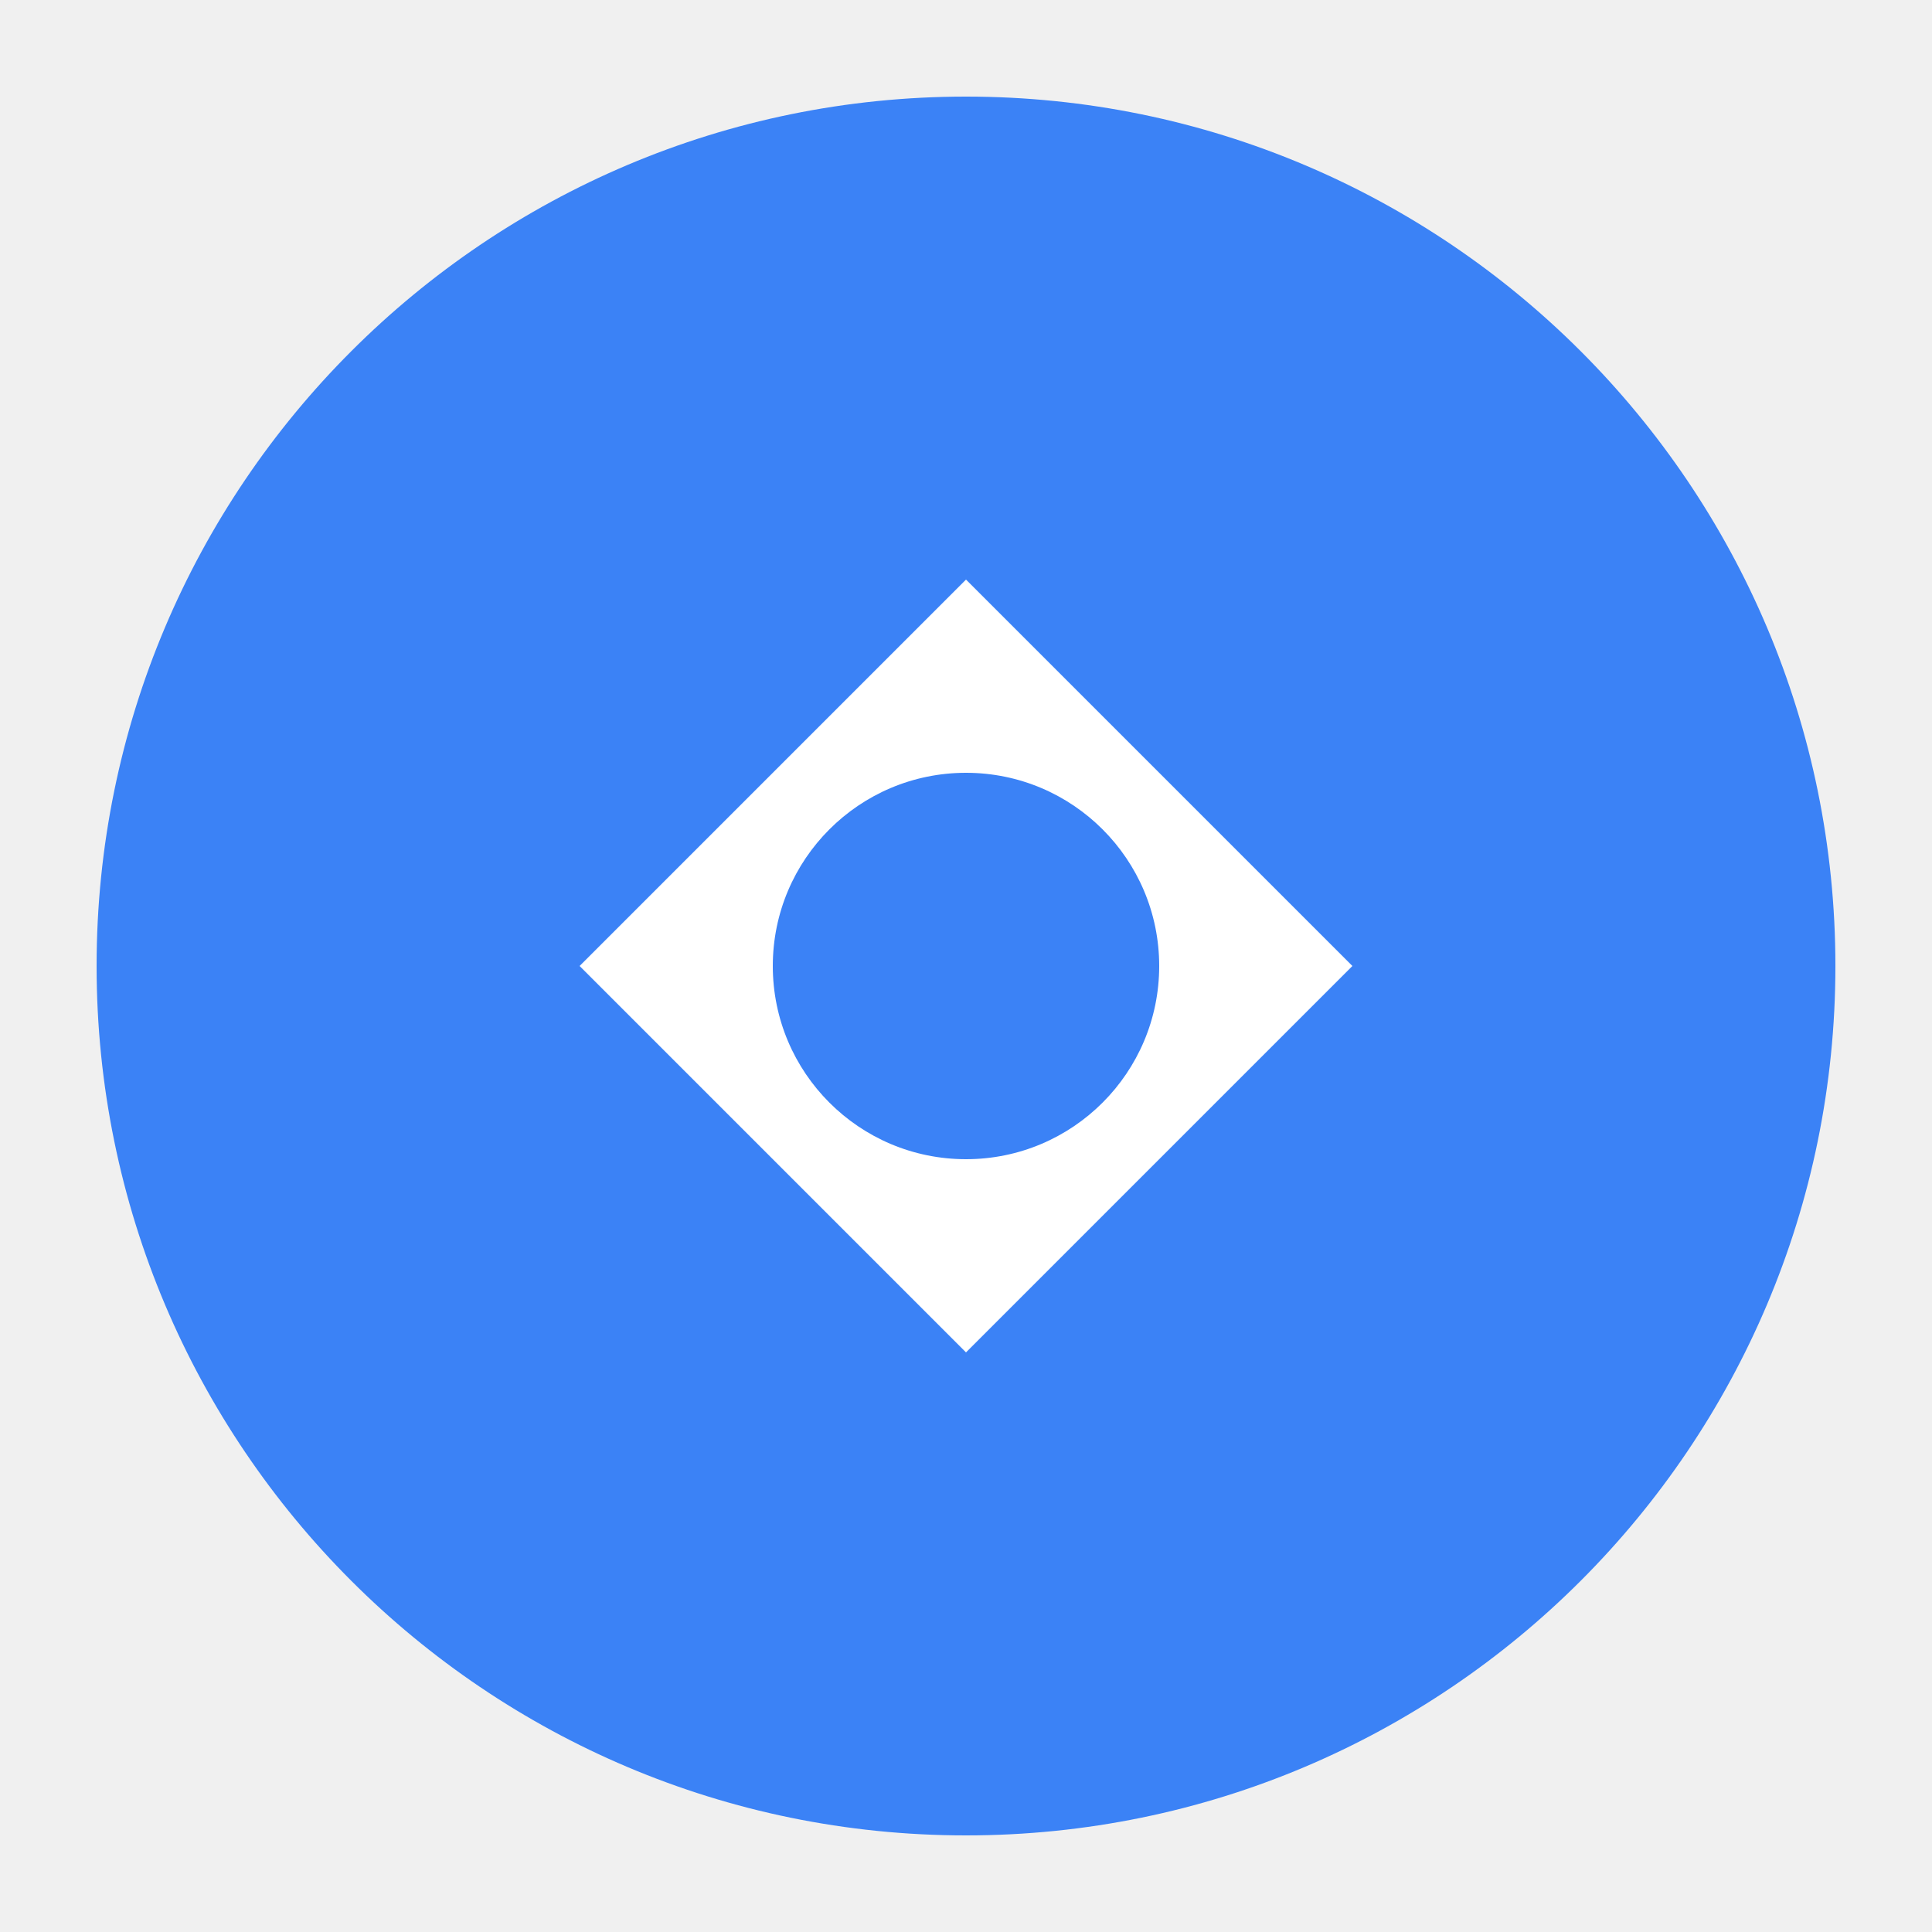
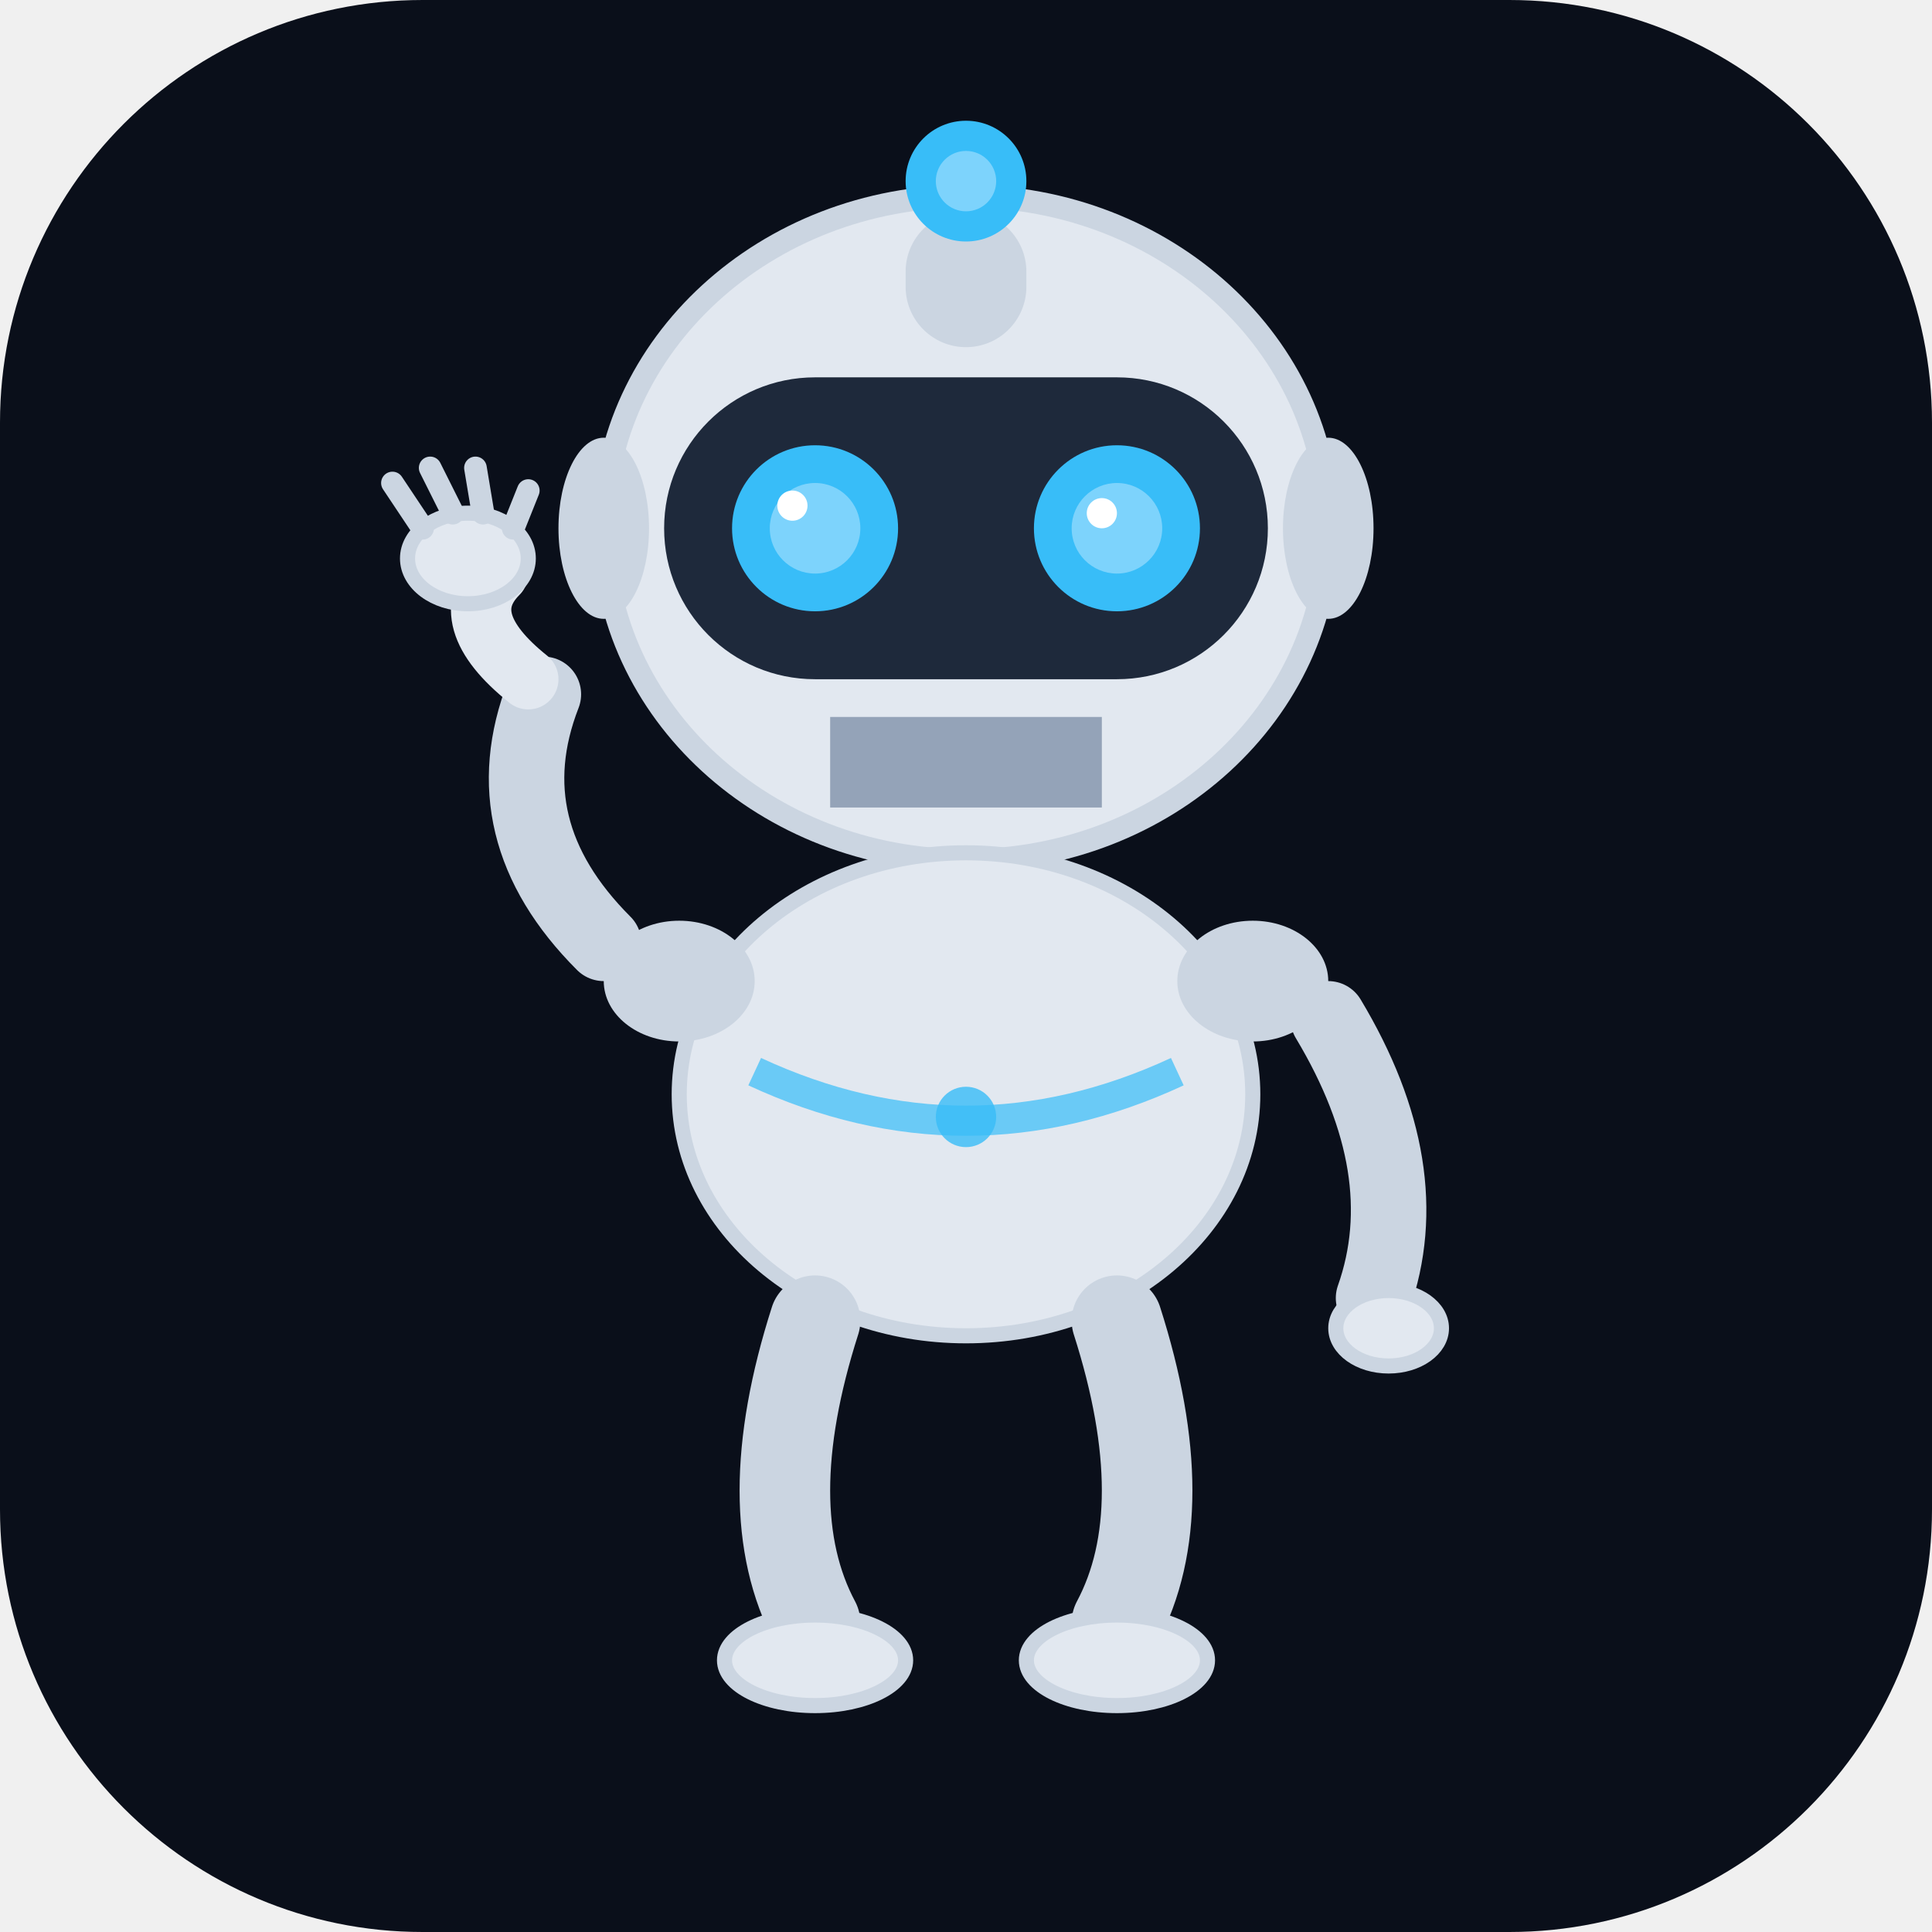
- <svg xmlns="http://www.w3.org/2000/svg" viewBox="0 0 100 100" fill="none">
-   <circle cx="50" cy="50" r="45" fill="#3b82f6" />
-   <path d="M30 50 L50 30 L70 50 L50 70 Z" fill="white" />
-   <circle cx="50" cy="50" r="10" fill="#3b82f6" />
+ <svg xmlns="http://www.w3.org/2000/svg" viewBox="0 0 256 256">
+   <rect width="256" height="256" rx="56" fill="#0A0F1A" />
+   <ellipse cx="128" cy="70" rx="48" ry="44" fill="#E2E8F0" stroke="#CBD5E1" stroke-width="3" />
+   <rect x="88" y="50" width="80" height="40" rx="20" fill="#1E293B" />
+   <circle cx="108" cy="70" r="11" fill="#38BDF8" />
+   <circle cx="108" cy="70" r="6" fill="#7DD3FC" />
+   <circle cx="105" cy="67" r="2" fill="#FFFFFF" />
+   <circle cx="148" cy="70" r="11" fill="#38BDF8" />
+   <circle cx="148" cy="70" r="6" fill="#7DD3FC" />
+   <circle cx="146" cy="68" r="2" fill="#FFFFFF" />
+   <ellipse cx="80" cy="70" rx="6" ry="12" fill="#CBD5E1" />
+   <ellipse cx="176" cy="70" rx="6" ry="12" fill="#CBD5E1" />
+   <rect x="120" y="28" width="16" height="18" rx="8" fill="#CBD5E1" />
+   <circle cx="128" cy="24" r="8" fill="#38BDF8" />
+   <circle cx="128" cy="24" r="4" fill="#7DD3FC" />
+   <rect x="110" y="95" width="36" height="12" fill="#94A3B8" />
+   <ellipse cx="128" cy="145" rx="38" ry="32" fill="#E2E8F0" stroke="#CBD5E1" stroke-width="2" />
+   <path d="M 100 142 Q 128 155 156 142" stroke="#38BDF8" stroke-width="4" fill="none" opacity="0.7" />
+   <circle cx="128" cy="148" r="4" fill="#38BDF8" opacity="0.8" />
+   <ellipse cx="90" cy="130" rx="10" ry="8" fill="#CBD5E1" />
+   <path d="M 80 125 Q 65 110 72 92" stroke="#CBD5E1" stroke-width="10" fill="none" stroke-linecap="round" />
+   <path d="M 70 90 Q 60 82 66 76" stroke="#E2E8F0" stroke-width="8" fill="none" stroke-linecap="round" />
+   <ellipse cx="62" cy="74" rx="8" ry="6" fill="#E2E8F0" stroke="#CBD5E1" stroke-width="2" />
+   <line x1="56" y1="70" x2="52" y2="64" stroke="#CBD5E1" stroke-width="3" stroke-linecap="round" />
+   <line x1="60" y1="68" x2="57" y2="62" stroke="#CBD5E1" stroke-width="3" stroke-linecap="round" />
+   <line x1="64" y1="68" x2="63" y2="62" stroke="#CBD5E1" stroke-width="3" stroke-linecap="round" />
+   <line x1="68" y1="70" x2="70" y2="65" stroke="#CBD5E1" stroke-width="3" stroke-linecap="round" />
+   <ellipse cx="166" cy="130" rx="10" ry="8" fill="#CBD5E1" />
+   <path d="M 176 135 Q 188 155 182 172" stroke="#CBD5E1" stroke-width="10" fill="none" stroke-linecap="round" />
+   <ellipse cx="184" cy="176" rx="7" ry="5" fill="#E2E8F0" stroke="#CBD5E1" stroke-width="2" />
+   <path d="M 108 175 Q 100 200 108 215" stroke="#CBD5E1" stroke-width="12" fill="none" stroke-linecap="round" />
+   <ellipse cx="108" cy="220" rx="12" ry="6" fill="#E2E8F0" stroke="#CBD5E1" stroke-width="2" />
+   <path d="M 148 175 Q 156 200 148 215" stroke="#CBD5E1" stroke-width="12" fill="none" stroke-linecap="round" />
+   <ellipse cx="148" cy="220" rx="12" ry="6" fill="#E2E8F0" stroke="#CBD5E1" stroke-width="2" />
</svg>
